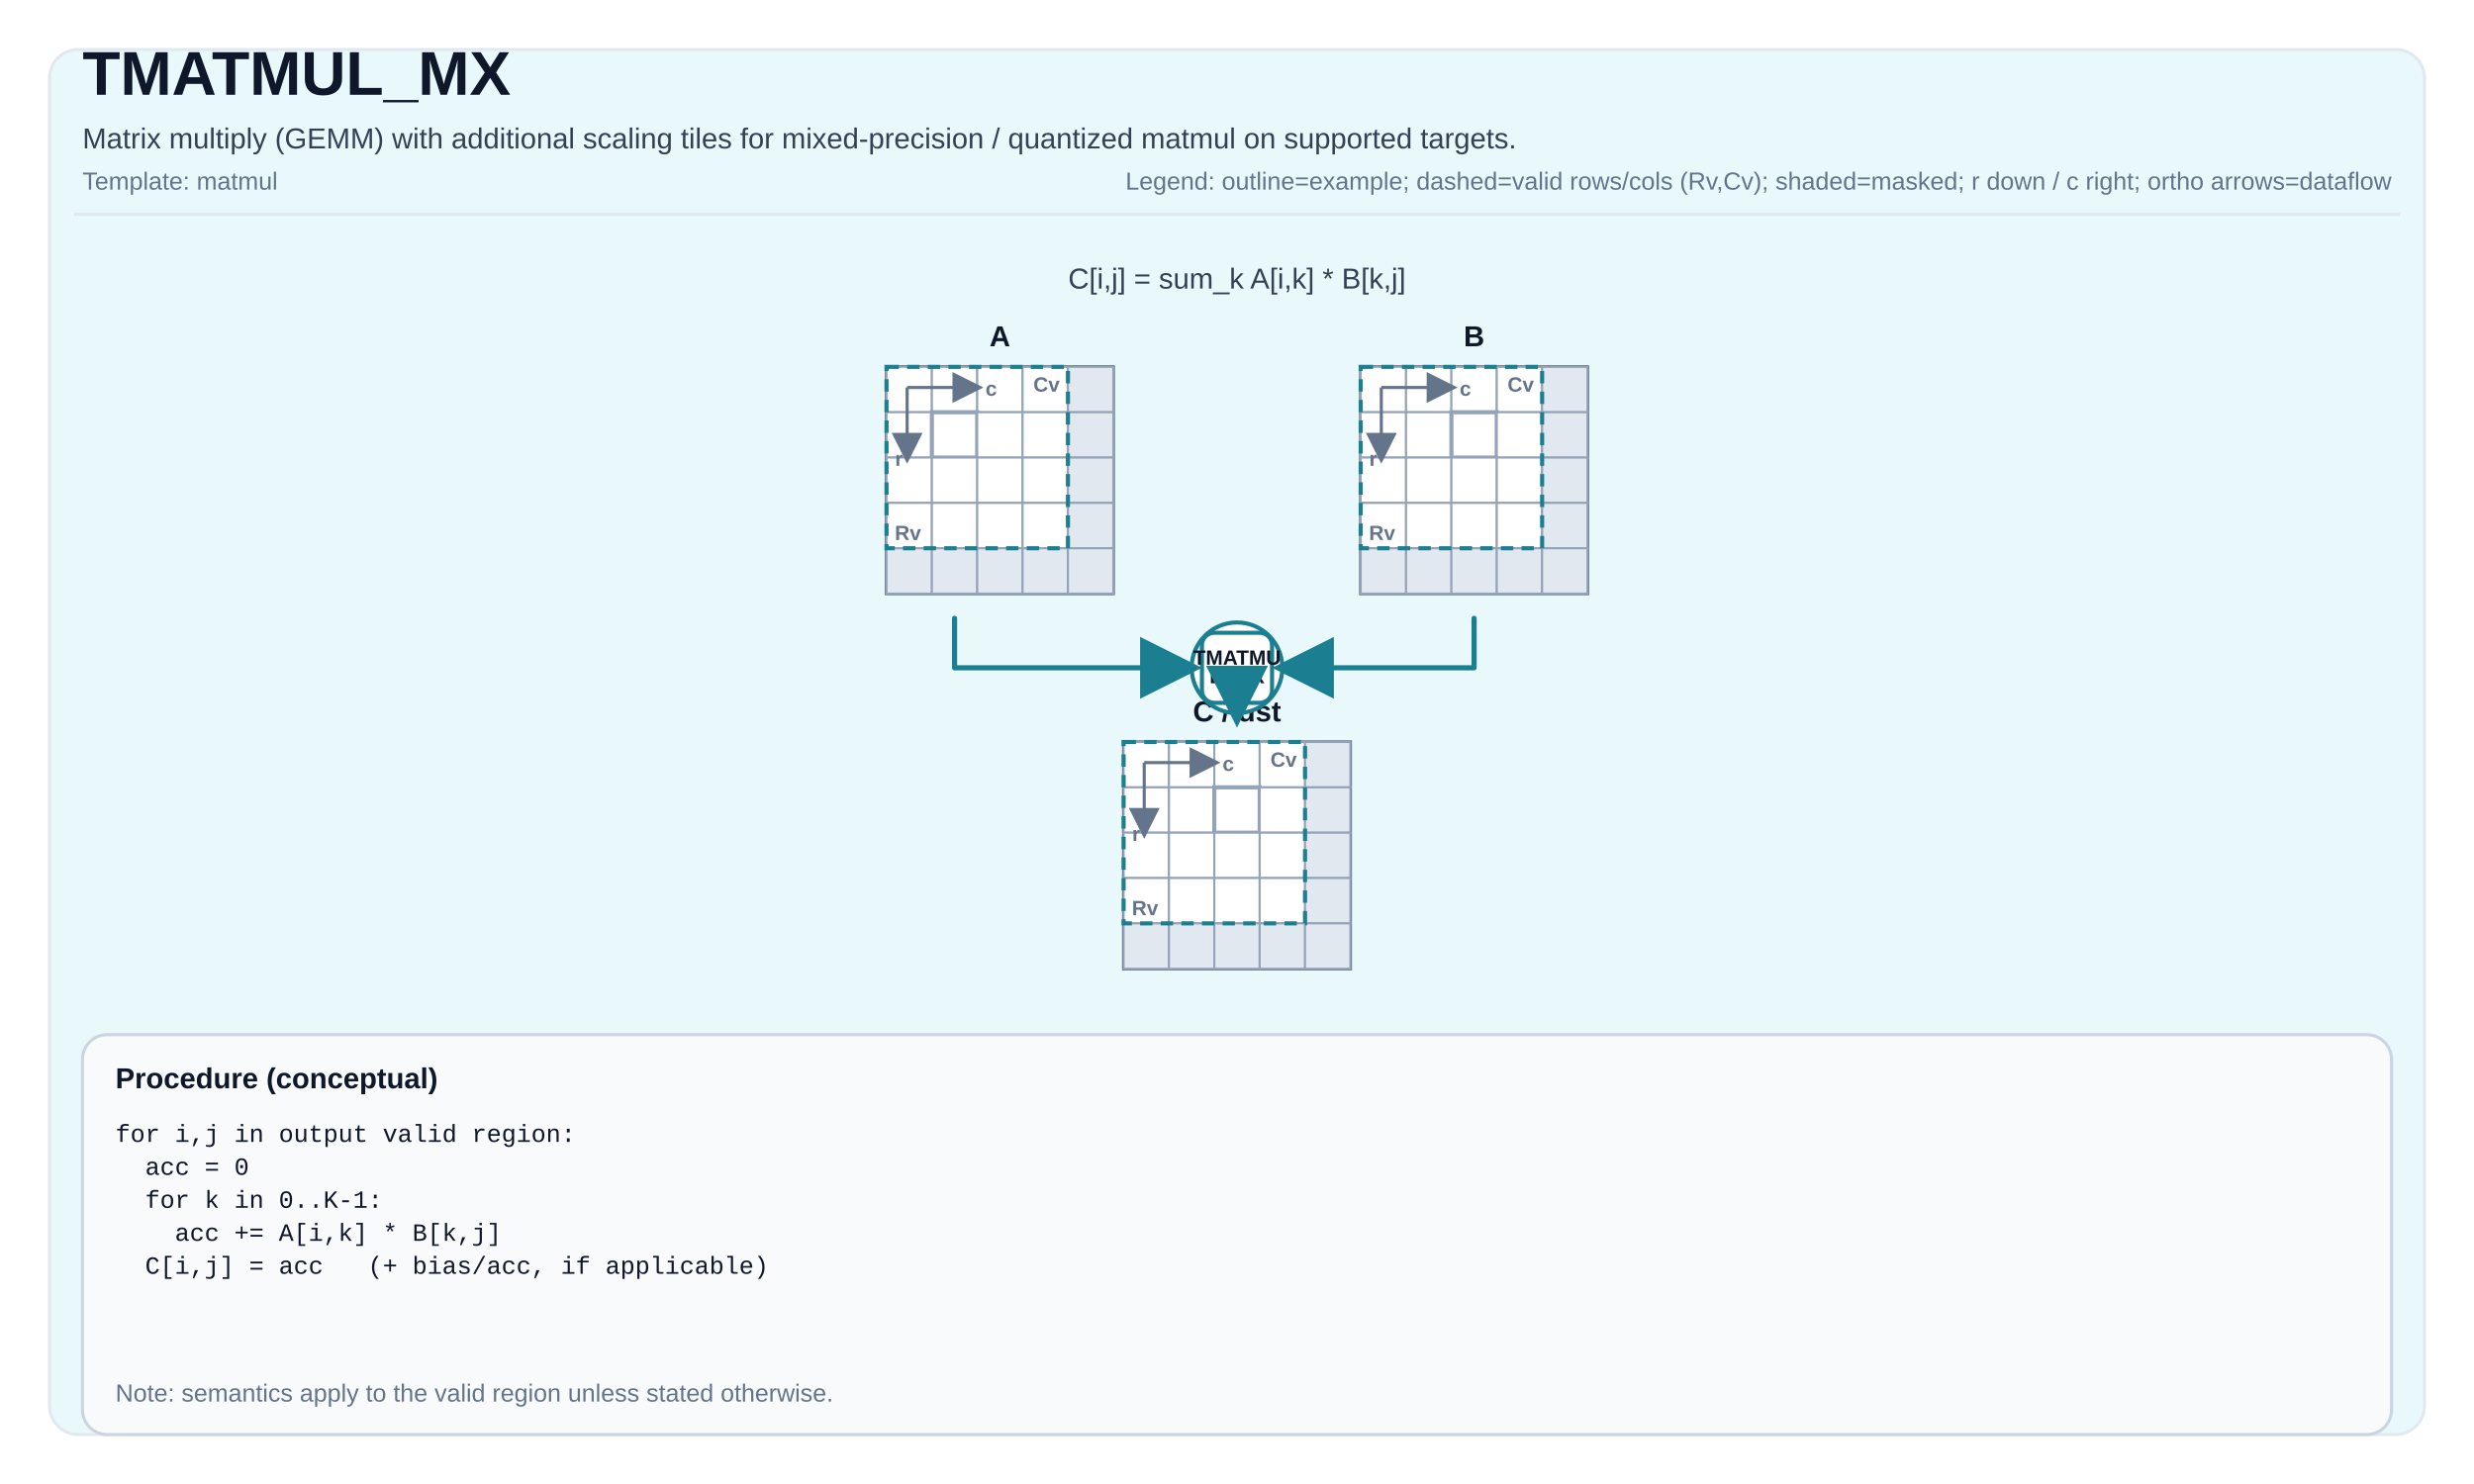
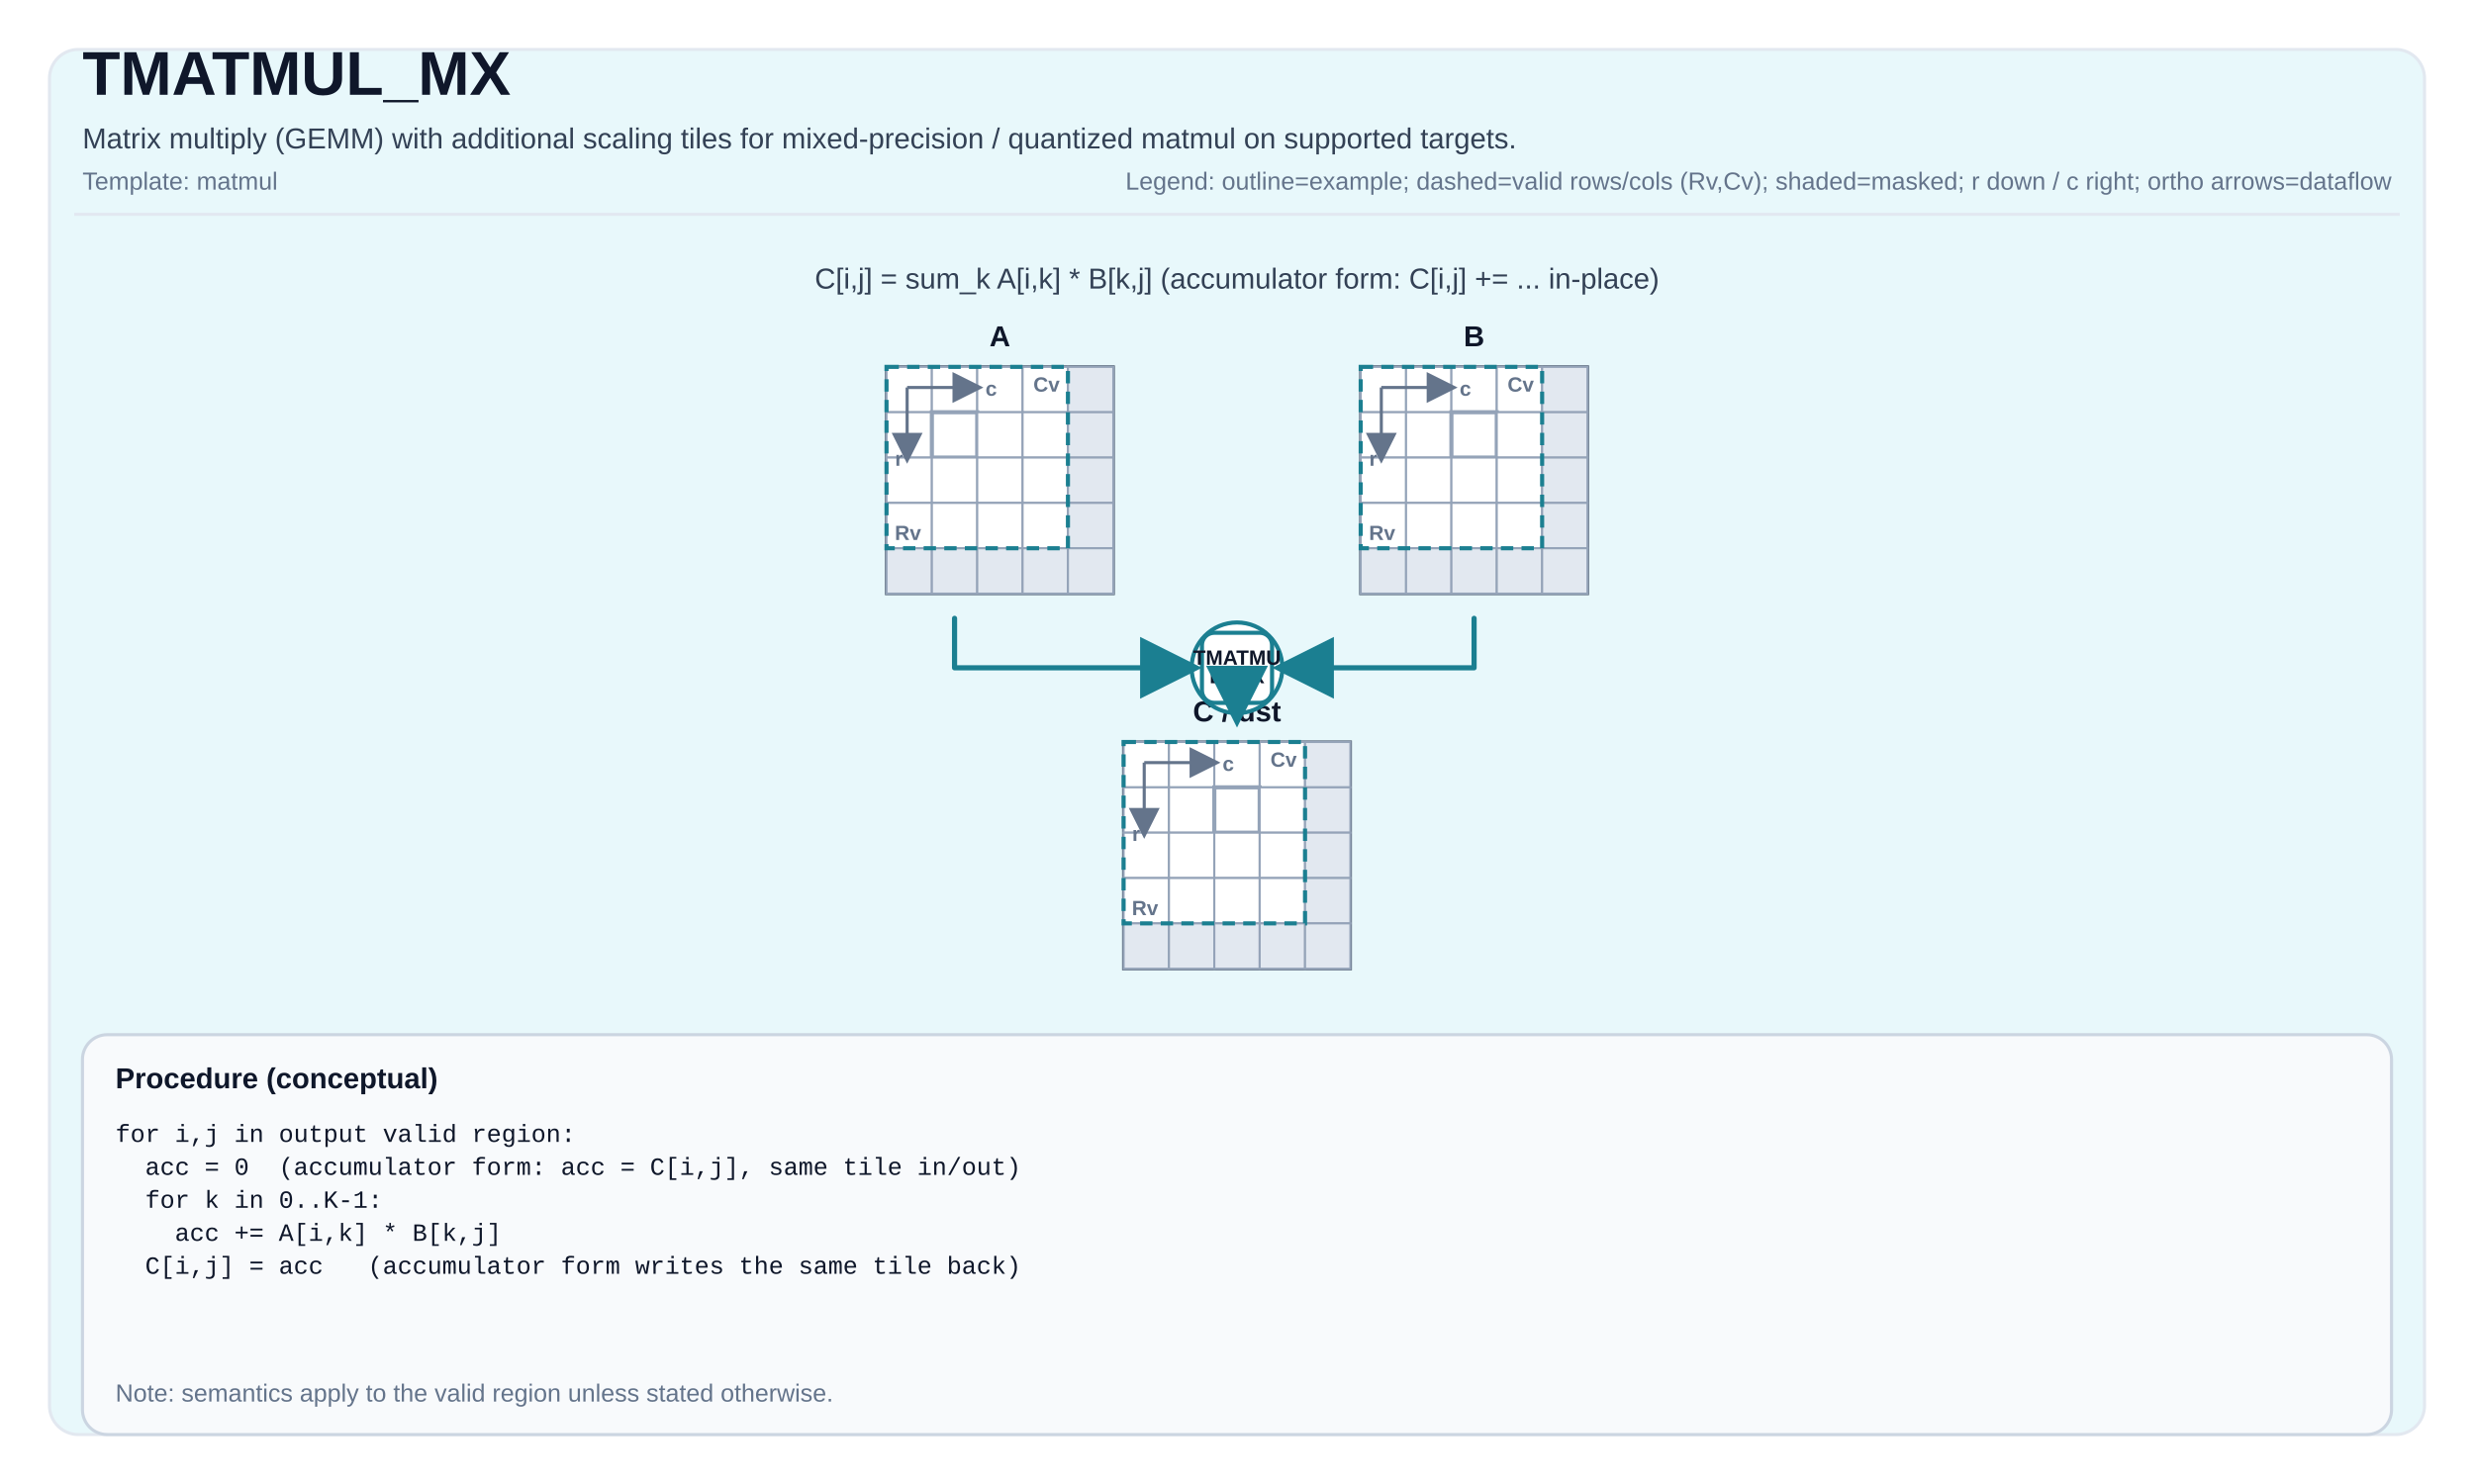
<svg xmlns="http://www.w3.org/2000/svg" width="1200" height="720" viewBox="0 0 1200 720" role="img" aria-label="TMATMUL_MX tile operation diagram">
  <defs>
    <marker id="arrow" markerWidth="12" markerHeight="12" refX="10" refY="6" orient="auto">
      <path d="M0,0 L0,12 L12,6 z" fill="#1B7F91" />
    </marker>
    <marker id="axisArrow" markerWidth="10" markerHeight="10" refX="8" refY="5" orient="auto">
      <path d="M0,0 L0,10 L10,5 z" fill="#64748b" />
    </marker>
  </defs>
  <style>
svg { font-family: Arial, Helvetica, sans-serif; }
.title { font-size: 30px; font-weight: 700; fill: #0f172a; }
.subtitle { font-size: 14px; fill: #334155; }
.meta { font-size: 12px; fill: #64748b; }
.frame { fill: white; }
.panel { fill: #E8F8FB; stroke: #e2e8f0; stroke-width: 1.5; rx: 14; }
.tileLabel { font-size: 14px; font-weight: 700; fill: #0f172a; }
.tileBorder { fill: none; stroke: #475569; stroke-width: 1.5; }
.cell { fill: #ffffff; stroke: #94a3b8; stroke-width: 1; }
.cellMasked { fill: #e2e8f0; }
.cellHL { stroke-width: 2; }
.cellText { font-family: ui-monospace, SFMono-Regular, Menlo, Monaco, Consolas, 'Liberation Mono', 'Courier New', monospace; font-size: 10px; fill: #0f172a; }
.arrow { stroke-width: 2.5; fill: none; stroke-linejoin: round; stroke-linecap: round; }
.axisLine { stroke: #64748b; stroke-width: 1.5; fill: none; }
.axisText { font-size: 10px; fill: #64748b; font-weight: 700; }
.opCircle { fill: #ffffff; stroke-width: 2; }
.opRect { fill: #ffffff; stroke-width: 2; }
.opText { font-size: 10px; font-weight: 800; fill: #0f172a; }
.procBox { fill: #f8fafc; stroke: #cbd5e1; stroke-width: 1.5; rx: 12; }
.procTitle { font-size: 14px; font-weight: 700; fill: #0f172a; }
.procText { font-family: ui-monospace, SFMono-Regular, Menlo, Monaco, Consolas, 'Liberation Mono', 'Courier New', monospace; font-size: 12px; fill: #0f172a; }
.smallLabel { font-size: 12px; fill: #334155; }
.scalarBox { fill: #ffffff; stroke: #cbd5e1; stroke-width: 1.5; }
.scalarValue { font-size: 16px; font-weight: 700; }
.validBox { fill: none; stroke-width: 2; stroke-dasharray: 6 4; }
</style>
  <rect x="0" y="0" width="1200" height="720" class="frame" />
  <rect x="24" y="24" width="1152" height="672" class="panel" />
  <text x="40" y="46" class="title">TMATMUL_MX</text>
  <text x="40" y="72" class="subtitle">Matrix multiply (GEMM) with additional scaling tiles for mixed-precision / quantized matmul on supported targets.</text>
  <text x="40" y="92" class="meta">Template: matmul</text>
  <text x="1160" y="92" class="meta" text-anchor="end">Legend: outline=example; dashed=valid rows/cols (Rv,Cv); shaded=masked; r down / c right; ortho arrows=dataflow</text>
  <line x1="36" y1="104" x2="1164" y2="104" stroke="#e2e8f0" stroke-width="1.5" />
  <text x="485" y="168" class="tileLabel" text-anchor="middle">A</text>
  <rect x="430" y="178" width="110" height="110" class="tileBorder" />
  <rect x="430" y="178" width="22" height="22" class="cell" />
  <rect x="452" y="178" width="22" height="22" class="cell" />
  <rect x="474" y="178" width="22" height="22" class="cell" />
  <rect x="496" y="178" width="22" height="22" class="cell" />
  <rect x="518" y="178" width="22" height="22" class="cell cellMasked" />
  <rect x="430" y="200" width="22" height="22" class="cell" />
  <rect x="452" y="200" width="22" height="22" class="cell cellHL" stroke="#1B7F91" />
  <rect x="474" y="200" width="22" height="22" class="cell" />
  <rect x="496" y="200" width="22" height="22" class="cell" />
  <rect x="518" y="200" width="22" height="22" class="cell cellMasked" />
  <rect x="430" y="222" width="22" height="22" class="cell" />
  <rect x="452" y="222" width="22" height="22" class="cell" />
  <rect x="474" y="222" width="22" height="22" class="cell" />
  <rect x="496" y="222" width="22" height="22" class="cell" />
  <rect x="518" y="222" width="22" height="22" class="cell cellMasked" />
  <rect x="430" y="244" width="22" height="22" class="cell" />
  <rect x="452" y="244" width="22" height="22" class="cell" />
  <rect x="474" y="244" width="22" height="22" class="cell" />
  <rect x="496" y="244" width="22" height="22" class="cell" />
  <rect x="518" y="244" width="22" height="22" class="cell cellMasked" />
  <rect x="430" y="266" width="22" height="22" class="cell cellMasked" />
  <rect x="452" y="266" width="22" height="22" class="cell cellMasked" />
  <rect x="474" y="266" width="22" height="22" class="cell cellMasked" />
  <rect x="496" y="266" width="22" height="22" class="cell cellMasked" />
  <rect x="518" y="266" width="22" height="22" class="cell cellMasked" />
  <rect x="430" y="178" width="88" height="88" class="validBox" stroke="#1B7F91" />
  <text x="434" y="262" class="axisText">Rv</text>
  <text x="514" y="190" class="axisText" text-anchor="end">Cv</text>
  <path d="M 440 188 L 474 188" class="axisLine" marker-end="url(#axisArrow)" />
  <path d="M 440 188 L 440 222" class="axisLine" marker-end="url(#axisArrow)" />
  <text x="478" y="192" class="axisText">c</text>
  <text x="438" y="226" class="axisText" text-anchor="end">r</text>
  <text x="715" y="168" class="tileLabel" text-anchor="middle">B</text>
  <rect x="660" y="178" width="110" height="110" class="tileBorder" />
  <rect x="660" y="178" width="22" height="22" class="cell" />
  <rect x="682" y="178" width="22" height="22" class="cell" />
  <rect x="704" y="178" width="22" height="22" class="cell" />
  <rect x="726" y="178" width="22" height="22" class="cell" />
  <rect x="748" y="178" width="22" height="22" class="cell cellMasked" />
  <rect x="660" y="200" width="22" height="22" class="cell" />
  <rect x="682" y="200" width="22" height="22" class="cell" />
  <rect x="704" y="200" width="22" height="22" class="cell cellHL" stroke="#1B7F91" />
  <rect x="726" y="200" width="22" height="22" class="cell" />
  <rect x="748" y="200" width="22" height="22" class="cell cellMasked" />
  <rect x="660" y="222" width="22" height="22" class="cell" />
  <rect x="682" y="222" width="22" height="22" class="cell" />
  <rect x="704" y="222" width="22" height="22" class="cell" />
  <rect x="726" y="222" width="22" height="22" class="cell" />
  <rect x="748" y="222" width="22" height="22" class="cell cellMasked" />
  <rect x="660" y="244" width="22" height="22" class="cell" />
  <rect x="682" y="244" width="22" height="22" class="cell" />
  <rect x="704" y="244" width="22" height="22" class="cell" />
  <rect x="726" y="244" width="22" height="22" class="cell" />
  <rect x="748" y="244" width="22" height="22" class="cell cellMasked" />
  <rect x="660" y="266" width="22" height="22" class="cell cellMasked" />
  <rect x="682" y="266" width="22" height="22" class="cell cellMasked" />
  <rect x="704" y="266" width="22" height="22" class="cell cellMasked" />
  <rect x="726" y="266" width="22" height="22" class="cell cellMasked" />
  <rect x="748" y="266" width="22" height="22" class="cell cellMasked" />
  <rect x="660" y="178" width="88" height="88" class="validBox" stroke="#1B7F91" />
  <text x="664" y="262" class="axisText">Rv</text>
  <text x="744" y="190" class="axisText" text-anchor="end">Cv</text>
  <path d="M 670 188 L 704 188" class="axisLine" marker-end="url(#axisArrow)" />
  <path d="M 670 188 L 670 222" class="axisLine" marker-end="url(#axisArrow)" />
  <text x="708" y="192" class="axisText">c</text>
  <text x="668" y="226" class="axisText" text-anchor="end">r</text>
  <text x="600" y="350" class="tileLabel" text-anchor="middle">C / dst</text>
  <rect x="545" y="360" width="110" height="110" class="tileBorder" />
  <rect x="545" y="360" width="22" height="22" class="cell" />
  <rect x="567" y="360" width="22" height="22" class="cell" />
  <rect x="589" y="360" width="22" height="22" class="cell" />
  <rect x="611" y="360" width="22" height="22" class="cell" />
  <rect x="633" y="360" width="22" height="22" class="cell cellMasked" />
  <rect x="545" y="382" width="22" height="22" class="cell" />
  <rect x="567" y="382" width="22" height="22" class="cell" />
  <rect x="589" y="382" width="22" height="22" class="cell cellHL" stroke="#1B7F91" />
  <rect x="611" y="382" width="22" height="22" class="cell" />
  <rect x="633" y="382" width="22" height="22" class="cell cellMasked" />
  <rect x="545" y="404" width="22" height="22" class="cell" />
  <rect x="567" y="404" width="22" height="22" class="cell" />
  <rect x="589" y="404" width="22" height="22" class="cell" />
  <rect x="611" y="404" width="22" height="22" class="cell" />
  <rect x="633" y="404" width="22" height="22" class="cell cellMasked" />
  <rect x="545" y="426" width="22" height="22" class="cell" />
  <rect x="567" y="426" width="22" height="22" class="cell" />
  <rect x="589" y="426" width="22" height="22" class="cell" />
  <rect x="611" y="426" width="22" height="22" class="cell" />
  <rect x="633" y="426" width="22" height="22" class="cell cellMasked" />
  <rect x="545" y="448" width="22" height="22" class="cell cellMasked" />
  <rect x="567" y="448" width="22" height="22" class="cell cellMasked" />
  <rect x="589" y="448" width="22" height="22" class="cell cellMasked" />
  <rect x="611" y="448" width="22" height="22" class="cell cellMasked" />
  <rect x="633" y="448" width="22" height="22" class="cell cellMasked" />
  <rect x="545" y="360" width="88" height="88" class="validBox" stroke="#1B7F91" />
  <text x="549" y="444" class="axisText">Rv</text>
  <text x="629" y="372" class="axisText" text-anchor="end">Cv</text>
  <path d="M 555 370 L 589 370" class="axisLine" marker-end="url(#axisArrow)" />
  <path d="M 555 370 L 555 404" class="axisLine" marker-end="url(#axisArrow)" />
  <text x="593" y="374" class="axisText">c</text>
  <text x="553" y="408" class="axisText" text-anchor="end">r</text>
-   <text x="600" y="140" class="subtitle" text-anchor="middle" fill="#1B7F91">C[i,j] = sum_k A[i,k] * B[k,j]</text>
+   <text x="600" y="140" class="subtitle" text-anchor="middle" fill="#1B7F91">C[i,j] = sum_k A[i,k] * B[k,j]  (accumulator form: C[i,j] += ... in-place)</text>
  <circle cx="600" cy="324" r="22" class="opCircle" stroke="#1B7F91" />
  <rect x="583" y="307" width="34" height="34" rx="6" class="opRect" stroke="#1B7F91" />
  <text x="600" y="322.5" class="opText" text-anchor="middle" font-size="8px">TMATMU</text>
  <text x="600" y="331.5" class="opText" text-anchor="middle" font-size="8px">L_MX</text>
  <path d="M 463 300 L 463 324 L 578 324 L 578 324" class="arrow" stroke="#1B7F91" marker-end="url(#arrow)" />
  <path d="M 715 300 L 715 324 L 622 324 L 622 324" class="arrow" stroke="#1B7F91" marker-end="url(#arrow)" />
  <path d="M 600 346 L 600 347 L 600 347 L 600 348" class="arrow" stroke="#1B7F91" marker-end="url(#arrow)" />
  <rect x="40" y="502" width="1120" height="194" class="procBox" />
  <text x="56" y="528" class="procTitle">Procedure (conceptual)</text>
  <text x="56" y="554" class="procText" xml:space="preserve">
    <tspan x="56" dy="0">for i,j in output valid region:</tspan>
-     <tspan x="56" dy="16">  acc = 0</tspan>
+     <tspan x="56" dy="16">  acc = 0  (accumulator form: acc = C[i,j], same tile in/out)</tspan>
    <tspan x="56" dy="16">  for k in 0..K-1:</tspan>
    <tspan x="56" dy="16">    acc += A[i,k] * B[k,j]</tspan>
-     <tspan x="56" dy="16">  C[i,j] = acc   (+ bias/acc, if applicable)</tspan>
+     <tspan x="56" dy="16">  C[i,j] = acc   (accumulator form writes the same tile back)</tspan>
  </text>
  <text x="56" y="680" class="meta">Note: semantics apply to the valid region unless stated otherwise.</text>
</svg>
